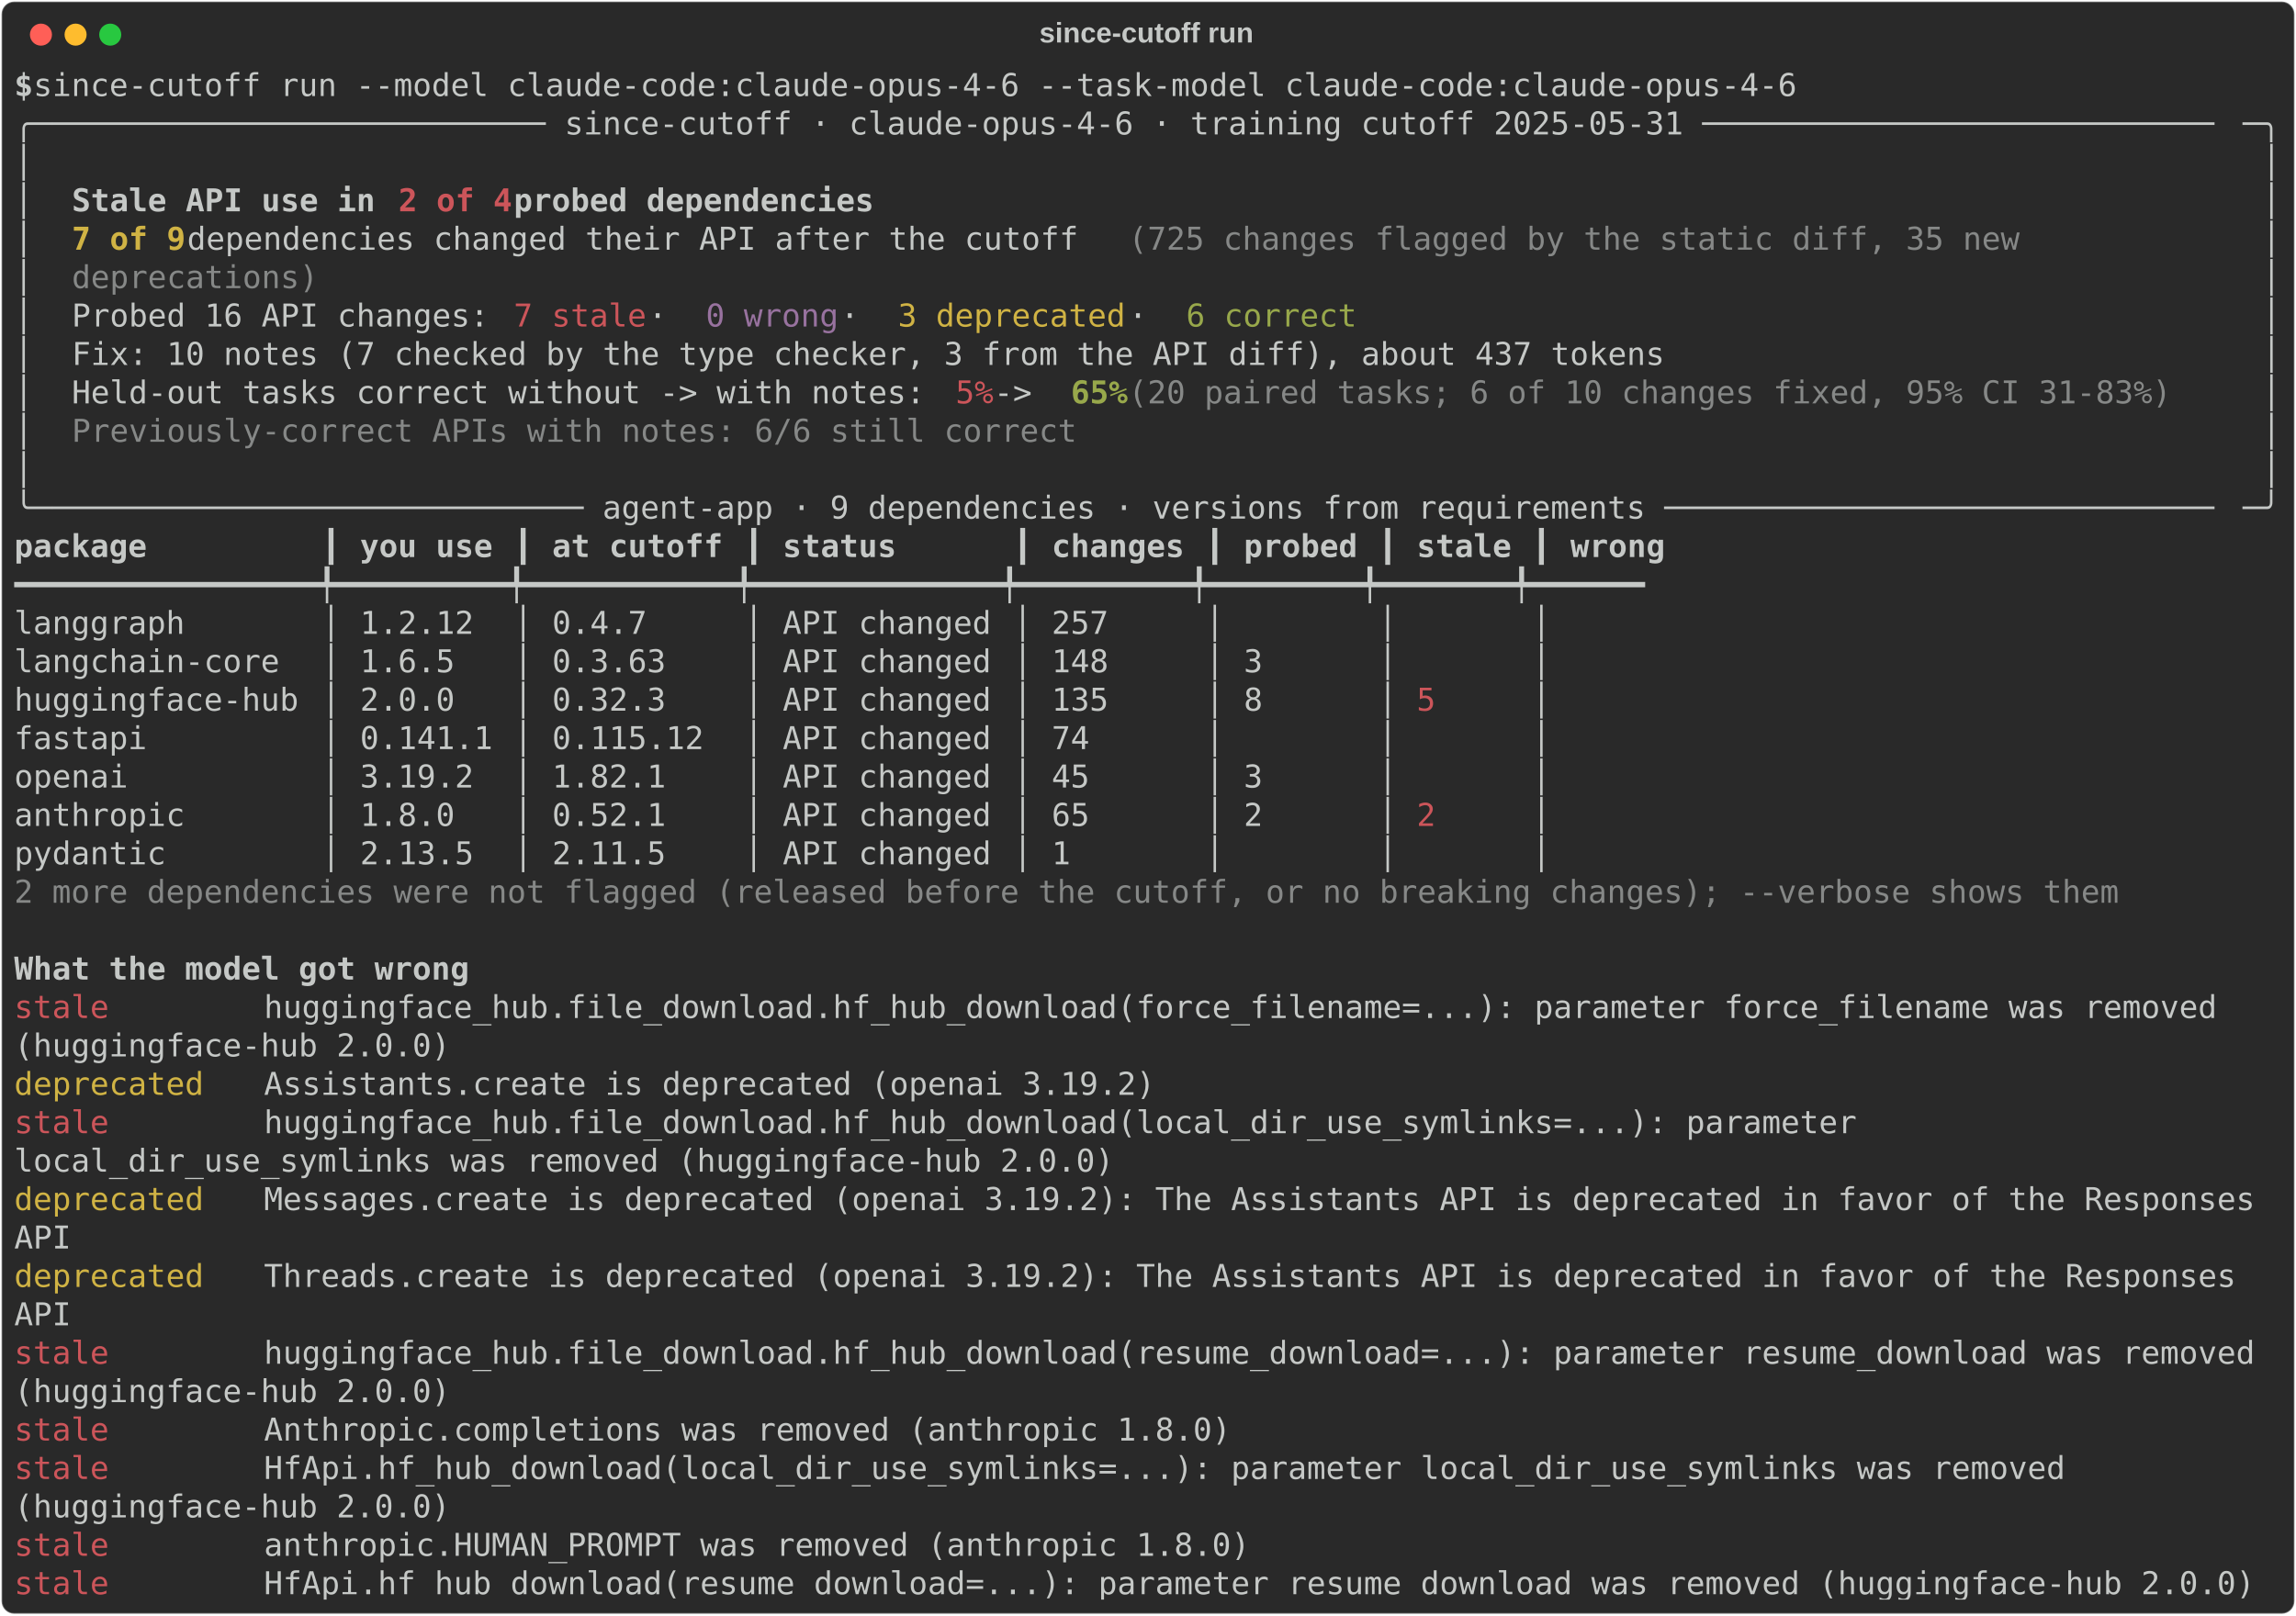
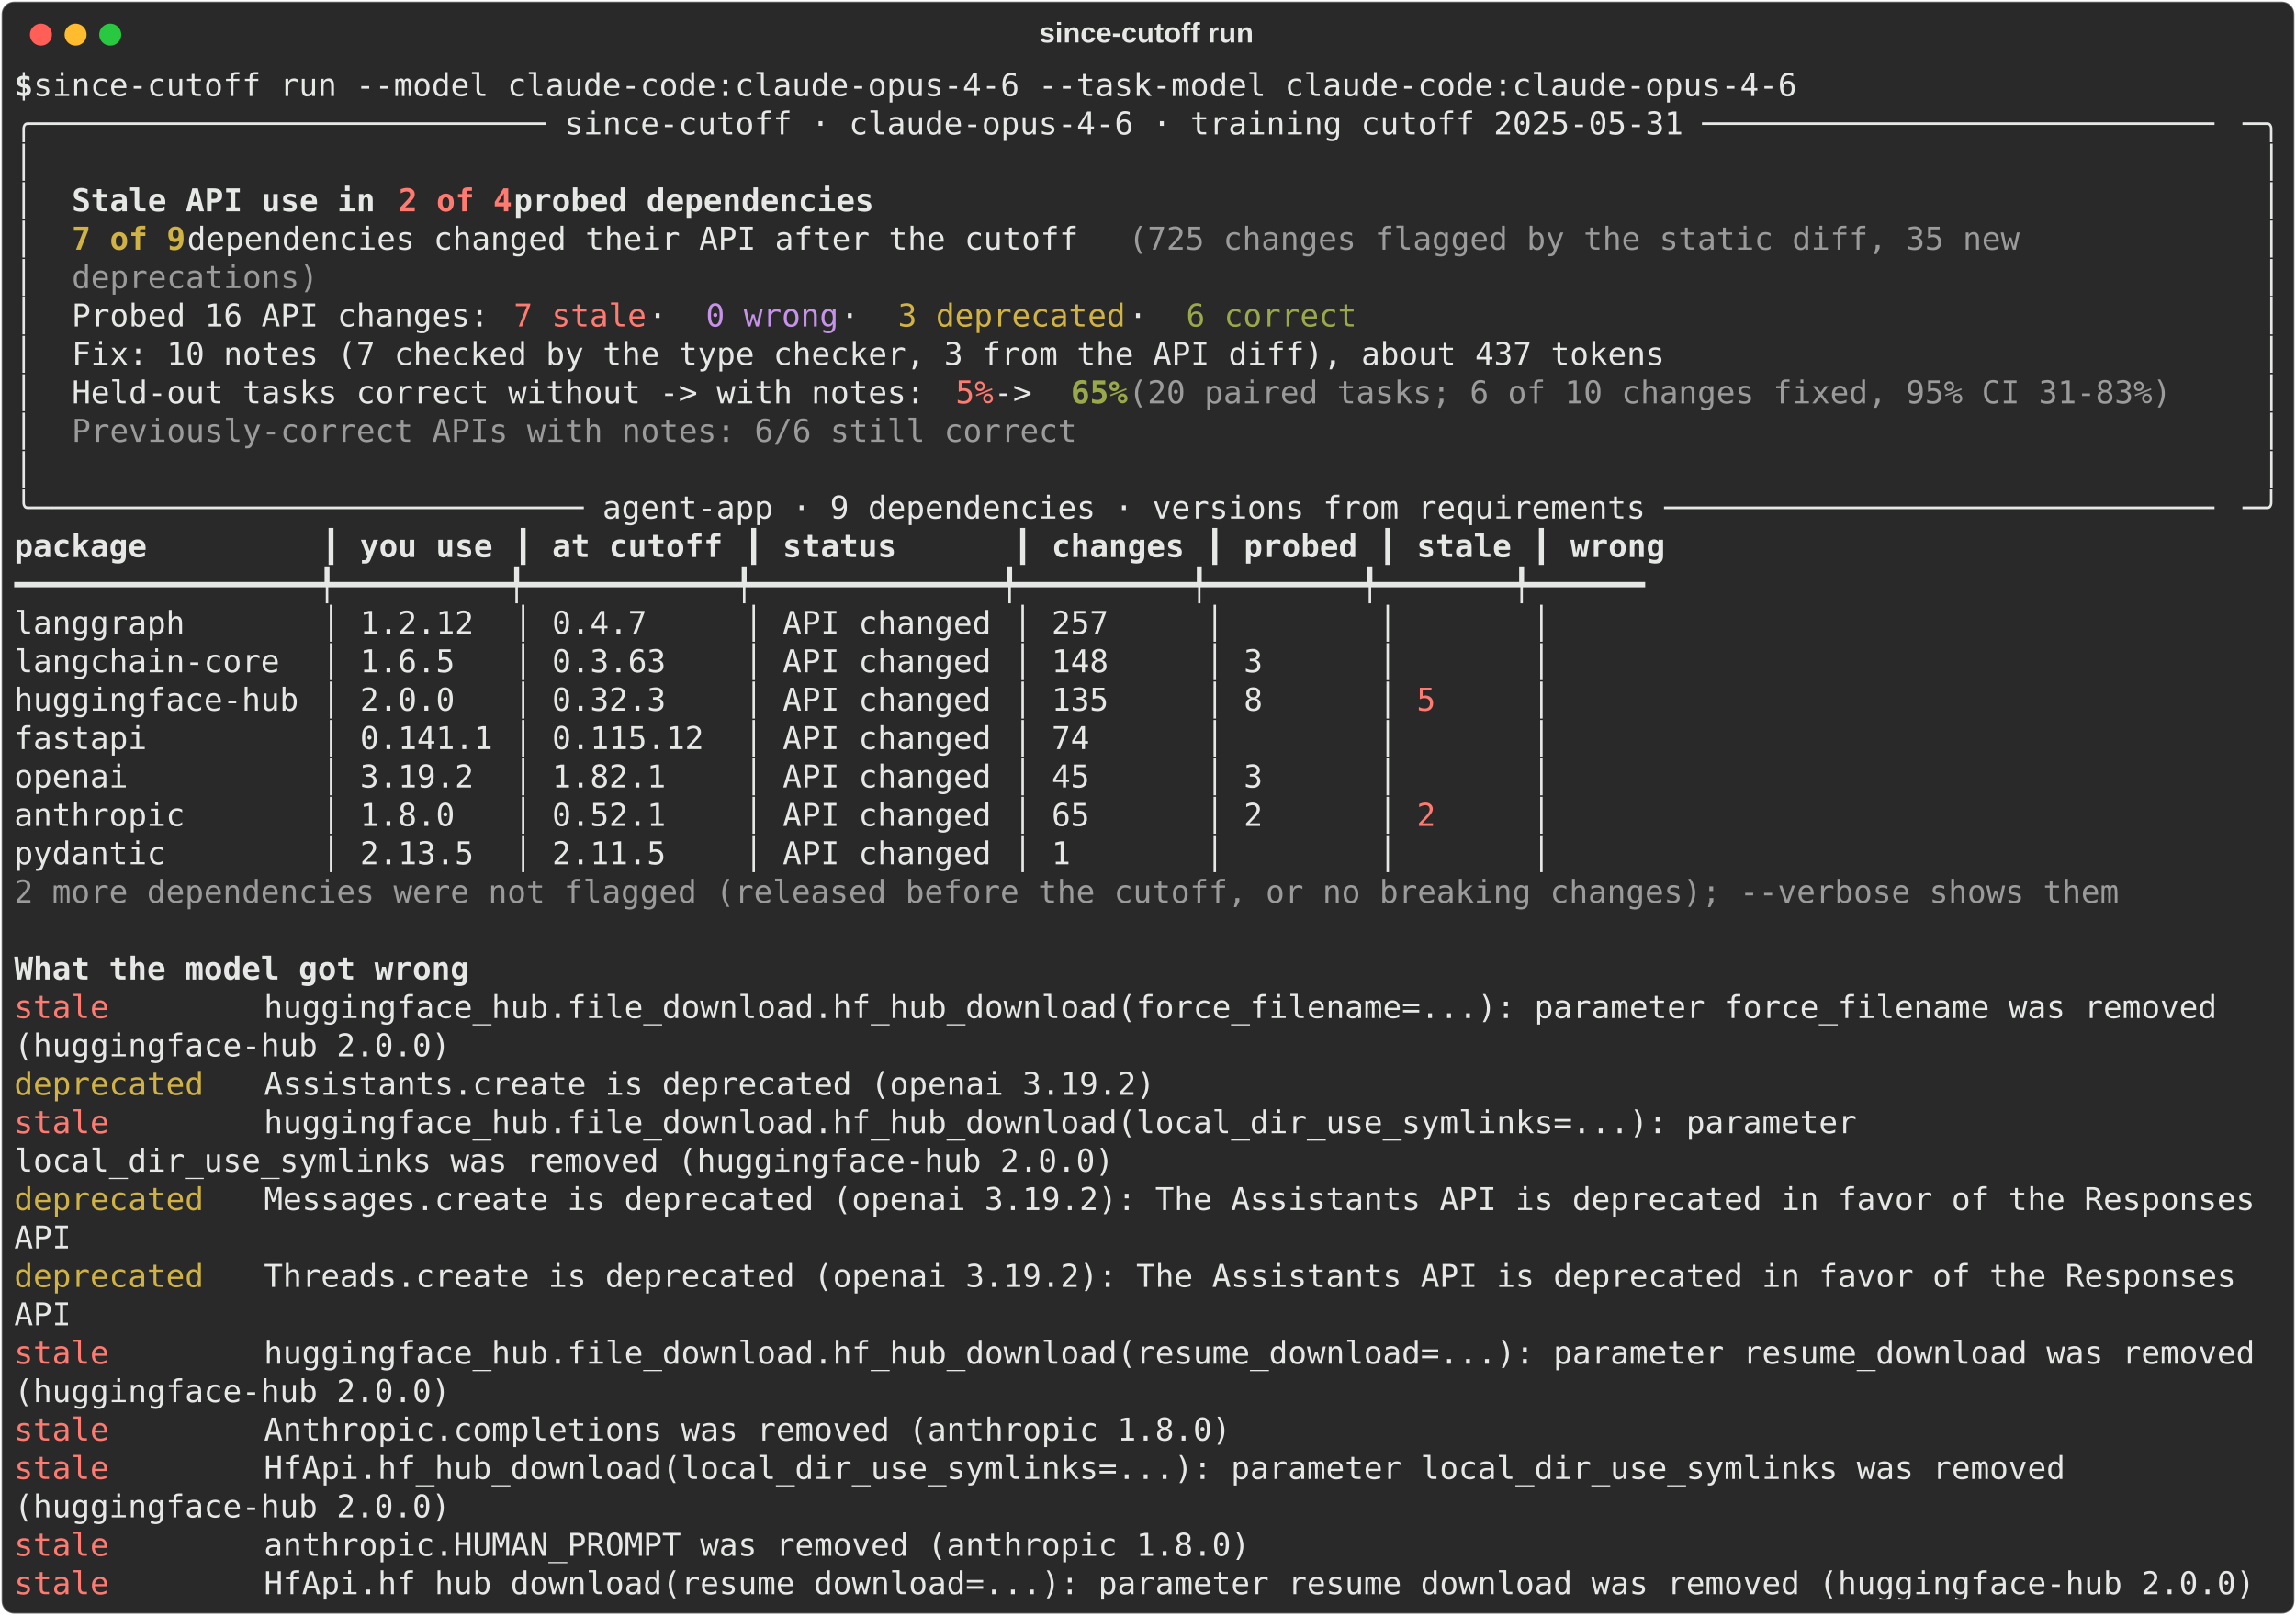
<svg xmlns="http://www.w3.org/2000/svg" class="rich-terminal" viewBox="0 0 1458 1026.0">
  <style>

    @font-face {
        font-family: "Fira Code";
        src: local("FiraCode-Regular"),
                url("https://cdnjs.cloudflare.com/ajax/libs/firacode/6.2.0/woff2/FiraCode-Regular.woff2") format("woff2"),
                url("https://cdnjs.cloudflare.com/ajax/libs/firacode/6.2.0/woff/FiraCode-Regular.woff") format("woff");
        font-style: normal;
        font-weight: 400;
    }
    @font-face {
        font-family: "Fira Code";
        src: local("FiraCode-Bold"),
                url("https://cdnjs.cloudflare.com/ajax/libs/firacode/6.2.0/woff2/FiraCode-Bold.woff2") format("woff2"),
                url("https://cdnjs.cloudflare.com/ajax/libs/firacode/6.2.0/woff/FiraCode-Bold.woff") format("woff");
        font-style: bold;
        font-weight: 700;
    }

    .terminal-2718800963-matrix {
-         font-family: Fira Code, monospace;
+         font-family: Fira Code, ui-monospace, SFMono-Regular, Menlo, Consolas, 'Cascadia Mono', 'DejaVu Sans Mono', 'Liberation Mono', monospace;
        font-size: 20px;
        line-height: 24.4px;
        font-variant-east-asian: full-width;
    }

    .terminal-2718800963-title {
        font-size: 18px;
        font-weight: bold;
        font-family: arial;
    }

-     .terminal-2718800963-r1 { fill: #c5c8c6;font-weight: bold }
- .terminal-2718800963-r2 { fill: #c5c8c6 }
- .terminal-2718800963-r3 { fill: #cc555a;font-weight: bold }
+     .terminal-2718800963-r1 { fill: #e6e8e6;font-weight: bold }
+ .terminal-2718800963-r2 { fill: #e6e8e6 }
+ .terminal-2718800963-r3 { fill: #ff7b72;font-weight: bold }
.terminal-2718800963-r4 { fill: #d0b344;font-weight: bold }
- .terminal-2718800963-r5 { fill: #868887 }
- .terminal-2718800963-r6 { fill: #cc555a }
- .terminal-2718800963-r7 { fill: #98729f }
+ .terminal-2718800963-r5 { fill: #9a9b9a }
+ .terminal-2718800963-r6 { fill: #ff7b72 }
+ .terminal-2718800963-r7 { fill: #c792ea }
.terminal-2718800963-r8 { fill: #d0b344 }
.terminal-2718800963-r9 { fill: #98a84b }
.terminal-2718800963-r10 { fill: #98a84b;font-weight: bold }
    </style>
  <defs>
    <clipPath id="terminal-2718800963-clip-terminal">
      <rect x="0" y="0" width="1438.6" height="975.0" />
    </clipPath>
    <clipPath id="terminal-2718800963-line-0">
      <rect x="0" y="1.5" width="1439.6" height="24.65" />
    </clipPath>
    <clipPath id="terminal-2718800963-line-1">
      <rect x="0" y="25.9" width="1439.6" height="24.65" />
    </clipPath>
    <clipPath id="terminal-2718800963-line-2">
      <rect x="0" y="50.3" width="1439.6" height="24.65" />
    </clipPath>
    <clipPath id="terminal-2718800963-line-3">
      <rect x="0" y="74.7" width="1439.6" height="24.65" />
    </clipPath>
    <clipPath id="terminal-2718800963-line-4">
      <rect x="0" y="99.1" width="1439.6" height="24.65" />
    </clipPath>
    <clipPath id="terminal-2718800963-line-5">
      <rect x="0" y="123.5" width="1439.6" height="24.65" />
    </clipPath>
    <clipPath id="terminal-2718800963-line-6">
      <rect x="0" y="147.9" width="1439.6" height="24.65" />
    </clipPath>
    <clipPath id="terminal-2718800963-line-7">
      <rect x="0" y="172.3" width="1439.6" height="24.65" />
    </clipPath>
    <clipPath id="terminal-2718800963-line-8">
      <rect x="0" y="196.7" width="1439.6" height="24.65" />
    </clipPath>
    <clipPath id="terminal-2718800963-line-9">
      <rect x="0" y="221.1" width="1439.6" height="24.65" />
    </clipPath>
    <clipPath id="terminal-2718800963-line-10">
      <rect x="0" y="245.5" width="1439.6" height="24.65" />
    </clipPath>
    <clipPath id="terminal-2718800963-line-11">
      <rect x="0" y="269.9" width="1439.6" height="24.65" />
    </clipPath>
    <clipPath id="terminal-2718800963-line-12">
      <rect x="0" y="294.3" width="1439.6" height="24.65" />
    </clipPath>
    <clipPath id="terminal-2718800963-line-13">
      <rect x="0" y="318.7" width="1439.6" height="24.65" />
    </clipPath>
    <clipPath id="terminal-2718800963-line-14">
      <rect x="0" y="343.1" width="1439.6" height="24.65" />
    </clipPath>
    <clipPath id="terminal-2718800963-line-15">
      <rect x="0" y="367.5" width="1439.6" height="24.65" />
    </clipPath>
    <clipPath id="terminal-2718800963-line-16">
      <rect x="0" y="391.9" width="1439.6" height="24.65" />
    </clipPath>
    <clipPath id="terminal-2718800963-line-17">
      <rect x="0" y="416.3" width="1439.6" height="24.65" />
    </clipPath>
    <clipPath id="terminal-2718800963-line-18">
      <rect x="0" y="440.7" width="1439.6" height="24.65" />
    </clipPath>
    <clipPath id="terminal-2718800963-line-19">
      <rect x="0" y="465.1" width="1439.6" height="24.65" />
    </clipPath>
    <clipPath id="terminal-2718800963-line-20">
      <rect x="0" y="489.5" width="1439.6" height="24.65" />
    </clipPath>
    <clipPath id="terminal-2718800963-line-21">
      <rect x="0" y="513.9" width="1439.6" height="24.65" />
    </clipPath>
    <clipPath id="terminal-2718800963-line-22">
      <rect x="0" y="538.3" width="1439.6" height="24.65" />
    </clipPath>
    <clipPath id="terminal-2718800963-line-23">
      <rect x="0" y="562.7" width="1439.6" height="24.65" />
    </clipPath>
    <clipPath id="terminal-2718800963-line-24">
      <rect x="0" y="587.1" width="1439.6" height="24.65" />
    </clipPath>
    <clipPath id="terminal-2718800963-line-25">
      <rect x="0" y="611.5" width="1439.6" height="24.65" />
    </clipPath>
    <clipPath id="terminal-2718800963-line-26">
      <rect x="0" y="635.9" width="1439.6" height="24.65" />
    </clipPath>
    <clipPath id="terminal-2718800963-line-27">
      <rect x="0" y="660.3" width="1439.6" height="24.65" />
    </clipPath>
    <clipPath id="terminal-2718800963-line-28">
      <rect x="0" y="684.7" width="1439.6" height="24.65" />
    </clipPath>
    <clipPath id="terminal-2718800963-line-29">
      <rect x="0" y="709.1" width="1439.6" height="24.65" />
    </clipPath>
    <clipPath id="terminal-2718800963-line-30">
      <rect x="0" y="733.5" width="1439.6" height="24.65" />
    </clipPath>
    <clipPath id="terminal-2718800963-line-31">
      <rect x="0" y="757.9" width="1439.6" height="24.65" />
    </clipPath>
    <clipPath id="terminal-2718800963-line-32">
      <rect x="0" y="782.3" width="1439.6" height="24.65" />
    </clipPath>
    <clipPath id="terminal-2718800963-line-33">
      <rect x="0" y="806.7" width="1439.6" height="24.65" />
    </clipPath>
    <clipPath id="terminal-2718800963-line-34">
      <rect x="0" y="831.1" width="1439.6" height="24.65" />
    </clipPath>
    <clipPath id="terminal-2718800963-line-35">
      <rect x="0" y="855.5" width="1439.6" height="24.65" />
    </clipPath>
    <clipPath id="terminal-2718800963-line-36">
      <rect x="0" y="879.9" width="1439.6" height="24.65" />
    </clipPath>
    <clipPath id="terminal-2718800963-line-37">
      <rect x="0" y="904.3" width="1439.6" height="24.65" />
    </clipPath>
    <clipPath id="terminal-2718800963-line-38">
      <rect x="0" y="928.7" width="1439.6" height="24.65" />
    </clipPath>
  </defs>
  <rect fill="#292929" stroke="rgba(255,255,255,0.35)" stroke-width="1" x="1" y="1" width="1456" height="1024" rx="8" />
-   <text class="terminal-2718800963-title" fill="#c5c8c6" text-anchor="middle" x="728" y="27">since-cutoff run</text>
+   <text class="terminal-2718800963-title" fill="#e6e8e6" text-anchor="middle" x="728" y="27">since-cutoff run</text>
  <g transform="translate(26,22)">
    <circle cx="0" cy="0" r="7" fill="#ff5f57" />
    <circle cx="22" cy="0" r="7" fill="#febc2e" />
    <circle cx="44" cy="0" r="7" fill="#28c840" />
  </g>
  <g transform="translate(9, 41)" clip-path="url(#terminal-2718800963-clip-terminal)">
    <g class="terminal-2718800963-matrix">
      <text class="terminal-2718800963-r1" x="0" y="20" textLength="12.2" clip-path="url(#terminal-2718800963-line-0)">$</text>
      <text class="terminal-2718800963-r2" x="12.2" y="20" textLength="1146.8" clip-path="url(#terminal-2718800963-line-0)"> since-cutoff run --model claude-code:claude-opus-4-6 --task-model claude-code:claude-opus-4-6</text>
      <text class="terminal-2718800963-r2" x="1439.6" y="20" textLength="12.2" clip-path="url(#terminal-2718800963-line-0)">
</text>
      <text class="terminal-2718800963-r2" x="0" y="44.4" textLength="24.4" clip-path="url(#terminal-2718800963-line-1)">╭─</text>
      <text class="terminal-2718800963-r2" x="24.4" y="44.4" textLength="1390.8" clip-path="url(#terminal-2718800963-line-1)">────────────────────────── since-cutoff · claude-opus-4-6 · training cutoff 2025-05-31 ───────────────────────────</text>
      <text class="terminal-2718800963-r2" x="1415.2" y="44.4" textLength="24.4" clip-path="url(#terminal-2718800963-line-1)">─╮</text>
      <text class="terminal-2718800963-r2" x="1439.6" y="44.4" textLength="12.2" clip-path="url(#terminal-2718800963-line-1)">
</text>
      <text class="terminal-2718800963-r2" x="0" y="68.8" textLength="12.2" clip-path="url(#terminal-2718800963-line-2)">│</text>
      <text class="terminal-2718800963-r2" x="1427.4" y="68.8" textLength="12.2" clip-path="url(#terminal-2718800963-line-2)">│</text>
      <text class="terminal-2718800963-r2" x="1439.6" y="68.8" textLength="12.2" clip-path="url(#terminal-2718800963-line-2)">
</text>
      <text class="terminal-2718800963-r2" x="0" y="93.2" textLength="12.2" clip-path="url(#terminal-2718800963-line-3)">│</text>
      <text class="terminal-2718800963-r1" x="36.6" y="93.2" textLength="207.4" clip-path="url(#terminal-2718800963-line-3)">Stale API use in </text>
      <text class="terminal-2718800963-r3" x="244" y="93.2" textLength="73.2" clip-path="url(#terminal-2718800963-line-3)">2 of 4</text>
      <text class="terminal-2718800963-r1" x="317.2" y="93.2" textLength="244" clip-path="url(#terminal-2718800963-line-3)"> probed dependencies</text>
      <text class="terminal-2718800963-r2" x="1427.4" y="93.2" textLength="12.2" clip-path="url(#terminal-2718800963-line-3)">│</text>
      <text class="terminal-2718800963-r2" x="1439.6" y="93.2" textLength="12.2" clip-path="url(#terminal-2718800963-line-3)">
</text>
      <text class="terminal-2718800963-r2" x="0" y="117.6" textLength="12.2" clip-path="url(#terminal-2718800963-line-4)">│</text>
      <text class="terminal-2718800963-r4" x="36.6" y="117.6" textLength="73.2" clip-path="url(#terminal-2718800963-line-4)">7 of 9</text>
      <text class="terminal-2718800963-r2" x="109.8" y="117.6" textLength="597.8" clip-path="url(#terminal-2718800963-line-4)"> dependencies changed their API after the cutoff </text>
      <text class="terminal-2718800963-r5" x="707.6" y="117.6" textLength="585.6" clip-path="url(#terminal-2718800963-line-4)">(725 changes flagged by the static diff, 35 new </text>
      <text class="terminal-2718800963-r2" x="1427.4" y="117.6" textLength="12.2" clip-path="url(#terminal-2718800963-line-4)">│</text>
      <text class="terminal-2718800963-r2" x="1439.6" y="117.6" textLength="12.2" clip-path="url(#terminal-2718800963-line-4)">
</text>
      <text class="terminal-2718800963-r2" x="0" y="142" textLength="12.2" clip-path="url(#terminal-2718800963-line-5)">│</text>
      <text class="terminal-2718800963-r5" x="36.6" y="142" textLength="158.6" clip-path="url(#terminal-2718800963-line-5)">deprecations)</text>
      <text class="terminal-2718800963-r2" x="1427.4" y="142" textLength="12.2" clip-path="url(#terminal-2718800963-line-5)">│</text>
      <text class="terminal-2718800963-r2" x="1439.6" y="142" textLength="12.2" clip-path="url(#terminal-2718800963-line-5)">
</text>
      <text class="terminal-2718800963-r2" x="0" y="166.4" textLength="12.2" clip-path="url(#terminal-2718800963-line-6)">│</text>
      <text class="terminal-2718800963-r2" x="36.6" y="166.4" textLength="280.6" clip-path="url(#terminal-2718800963-line-6)">Probed 16 API changes: </text>
      <text class="terminal-2718800963-r6" x="317.2" y="166.4" textLength="85.4" clip-path="url(#terminal-2718800963-line-6)">7 stale</text>
      <text class="terminal-2718800963-r2" x="402.6" y="166.4" textLength="36.6" clip-path="url(#terminal-2718800963-line-6)"> · </text>
      <text class="terminal-2718800963-r7" x="439.2" y="166.4" textLength="85.4" clip-path="url(#terminal-2718800963-line-6)">0 wrong</text>
      <text class="terminal-2718800963-r2" x="524.6" y="166.4" textLength="36.6" clip-path="url(#terminal-2718800963-line-6)"> · </text>
      <text class="terminal-2718800963-r8" x="561.2" y="166.4" textLength="146.4" clip-path="url(#terminal-2718800963-line-6)">3 deprecated</text>
      <text class="terminal-2718800963-r2" x="707.6" y="166.4" textLength="36.6" clip-path="url(#terminal-2718800963-line-6)"> · </text>
      <text class="terminal-2718800963-r9" x="744.2" y="166.4" textLength="109.8" clip-path="url(#terminal-2718800963-line-6)">6 correct</text>
      <text class="terminal-2718800963-r2" x="1427.4" y="166.4" textLength="12.2" clip-path="url(#terminal-2718800963-line-6)">│</text>
      <text class="terminal-2718800963-r2" x="1439.6" y="166.4" textLength="12.2" clip-path="url(#terminal-2718800963-line-6)">
</text>
      <text class="terminal-2718800963-r2" x="0" y="190.8" textLength="12.2" clip-path="url(#terminal-2718800963-line-7)">│</text>
      <text class="terminal-2718800963-r2" x="36.6" y="190.8" textLength="1024.8" clip-path="url(#terminal-2718800963-line-7)">Fix: 10 notes (7 checked by the type checker, 3 from the API diff), about 437 tokens</text>
      <text class="terminal-2718800963-r2" x="1427.4" y="190.8" textLength="12.2" clip-path="url(#terminal-2718800963-line-7)">│</text>
      <text class="terminal-2718800963-r2" x="1439.6" y="190.8" textLength="12.2" clip-path="url(#terminal-2718800963-line-7)">
</text>
      <text class="terminal-2718800963-r2" x="0" y="215.2" textLength="12.2" clip-path="url(#terminal-2718800963-line-8)">│</text>
      <text class="terminal-2718800963-r2" x="36.6" y="215.2" textLength="561.2" clip-path="url(#terminal-2718800963-line-8)">Held-out tasks correct without -&gt; with notes: </text>
      <text class="terminal-2718800963-r6" x="597.8" y="215.2" textLength="24.4" clip-path="url(#terminal-2718800963-line-8)">5%</text>
      <text class="terminal-2718800963-r2" x="622.2" y="215.2" textLength="48.8" clip-path="url(#terminal-2718800963-line-8)"> -&gt; </text>
      <text class="terminal-2718800963-r10" x="671" y="215.2" textLength="36.6" clip-path="url(#terminal-2718800963-line-8)">65%</text>
      <text class="terminal-2718800963-r5" x="707.6" y="215.2" textLength="695.4" clip-path="url(#terminal-2718800963-line-8)">  (20 paired tasks; 6 of 10 changes fixed, 95% CI 31-83%)</text>
      <text class="terminal-2718800963-r2" x="1427.4" y="215.2" textLength="12.2" clip-path="url(#terminal-2718800963-line-8)">│</text>
      <text class="terminal-2718800963-r2" x="1439.6" y="215.2" textLength="12.2" clip-path="url(#terminal-2718800963-line-8)">
</text>
      <text class="terminal-2718800963-r2" x="0" y="239.6" textLength="12.2" clip-path="url(#terminal-2718800963-line-9)">│</text>
      <text class="terminal-2718800963-r5" x="36.6" y="239.6" textLength="646.6" clip-path="url(#terminal-2718800963-line-9)">Previously-correct APIs with notes: 6/6 still correct</text>
      <text class="terminal-2718800963-r2" x="1427.4" y="239.6" textLength="12.2" clip-path="url(#terminal-2718800963-line-9)">│</text>
      <text class="terminal-2718800963-r2" x="1439.6" y="239.6" textLength="12.2" clip-path="url(#terminal-2718800963-line-9)">
</text>
      <text class="terminal-2718800963-r2" x="0" y="264" textLength="12.2" clip-path="url(#terminal-2718800963-line-10)">│</text>
      <text class="terminal-2718800963-r2" x="1427.4" y="264" textLength="12.2" clip-path="url(#terminal-2718800963-line-10)">│</text>
      <text class="terminal-2718800963-r2" x="1439.6" y="264" textLength="12.2" clip-path="url(#terminal-2718800963-line-10)">
</text>
      <text class="terminal-2718800963-r2" x="0" y="288.4" textLength="24.4" clip-path="url(#terminal-2718800963-line-11)">╰─</text>
      <text class="terminal-2718800963-r2" x="24.4" y="288.4" textLength="1390.8" clip-path="url(#terminal-2718800963-line-11)">──────────────────────────── agent-app · 9 dependencies · versions from requirements ─────────────────────────────</text>
      <text class="terminal-2718800963-r2" x="1415.2" y="288.4" textLength="24.4" clip-path="url(#terminal-2718800963-line-11)">─╯</text>
      <text class="terminal-2718800963-r2" x="1439.6" y="288.4" textLength="12.2" clip-path="url(#terminal-2718800963-line-11)">
</text>
      <text class="terminal-2718800963-r1" x="0" y="312.8" textLength="183" clip-path="url(#terminal-2718800963-line-12)">package        </text>
      <text class="terminal-2718800963-r2" x="195.2" y="312.8" textLength="12.2" clip-path="url(#terminal-2718800963-line-12)">┃</text>
      <text class="terminal-2718800963-r1" x="219.6" y="312.8" textLength="85.4" clip-path="url(#terminal-2718800963-line-12)">you use</text>
      <text class="terminal-2718800963-r2" x="317.2" y="312.8" textLength="12.2" clip-path="url(#terminal-2718800963-line-12)">┃</text>
      <text class="terminal-2718800963-r1" x="341.6" y="312.8" textLength="109.8" clip-path="url(#terminal-2718800963-line-12)">at cutoff</text>
      <text class="terminal-2718800963-r2" x="463.6" y="312.8" textLength="12.2" clip-path="url(#terminal-2718800963-line-12)">┃</text>
      <text class="terminal-2718800963-r1" x="488" y="312.8" textLength="134.2" clip-path="url(#terminal-2718800963-line-12)">status     </text>
      <text class="terminal-2718800963-r2" x="634.4" y="312.8" textLength="12.2" clip-path="url(#terminal-2718800963-line-12)">┃</text>
      <text class="terminal-2718800963-r1" x="658.8" y="312.8" textLength="85.4" clip-path="url(#terminal-2718800963-line-12)">changes</text>
      <text class="terminal-2718800963-r2" x="756.4" y="312.8" textLength="12.2" clip-path="url(#terminal-2718800963-line-12)">┃</text>
      <text class="terminal-2718800963-r1" x="780.8" y="312.8" textLength="73.2" clip-path="url(#terminal-2718800963-line-12)">probed</text>
      <text class="terminal-2718800963-r2" x="866.2" y="312.8" textLength="12.2" clip-path="url(#terminal-2718800963-line-12)">┃</text>
      <text class="terminal-2718800963-r1" x="890.6" y="312.8" textLength="61" clip-path="url(#terminal-2718800963-line-12)">stale</text>
      <text class="terminal-2718800963-r2" x="963.8" y="312.8" textLength="12.2" clip-path="url(#terminal-2718800963-line-12)">┃</text>
      <text class="terminal-2718800963-r1" x="988.2" y="312.8" textLength="61" clip-path="url(#terminal-2718800963-line-12)">wrong</text>
      <text class="terminal-2718800963-r2" x="1439.6" y="312.8" textLength="12.2" clip-path="url(#terminal-2718800963-line-12)">
</text>
      <text class="terminal-2718800963-r2" x="0" y="337.2" textLength="1049.2" clip-path="url(#terminal-2718800963-line-13)">━━━━━━━━━━━━━━━━╇━━━━━━━━━╇━━━━━━━━━━━╇━━━━━━━━━━━━━╇━━━━━━━━━╇━━━━━━━━╇━━━━━━━╇━━━━━━</text>
      <text class="terminal-2718800963-r2" x="1439.6" y="337.2" textLength="12.2" clip-path="url(#terminal-2718800963-line-13)">
</text>
      <text class="terminal-2718800963-r2" x="0" y="361.6" textLength="183" clip-path="url(#terminal-2718800963-line-14)">langgraph      </text>
      <text class="terminal-2718800963-r2" x="195.2" y="361.6" textLength="12.2" clip-path="url(#terminal-2718800963-line-14)">│</text>
      <text class="terminal-2718800963-r2" x="219.6" y="361.6" textLength="85.4" clip-path="url(#terminal-2718800963-line-14)"> 1.2.12</text>
      <text class="terminal-2718800963-r2" x="317.2" y="361.6" textLength="12.2" clip-path="url(#terminal-2718800963-line-14)">│</text>
      <text class="terminal-2718800963-r2" x="341.6" y="361.6" textLength="109.8" clip-path="url(#terminal-2718800963-line-14)">    0.4.7</text>
      <text class="terminal-2718800963-r2" x="463.6" y="361.6" textLength="12.2" clip-path="url(#terminal-2718800963-line-14)">│</text>
      <text class="terminal-2718800963-r2" x="488" y="361.6" textLength="134.2" clip-path="url(#terminal-2718800963-line-14)">API changed</text>
      <text class="terminal-2718800963-r2" x="634.4" y="361.6" textLength="12.2" clip-path="url(#terminal-2718800963-line-14)">│</text>
      <text class="terminal-2718800963-r2" x="658.8" y="361.6" textLength="85.4" clip-path="url(#terminal-2718800963-line-14)">    257</text>
      <text class="terminal-2718800963-r2" x="756.4" y="361.6" textLength="12.2" clip-path="url(#terminal-2718800963-line-14)">│</text>
      <text class="terminal-2718800963-r2" x="866.2" y="361.6" textLength="12.2" clip-path="url(#terminal-2718800963-line-14)">│</text>
      <text class="terminal-2718800963-r2" x="963.8" y="361.6" textLength="12.2" clip-path="url(#terminal-2718800963-line-14)">│</text>
      <text class="terminal-2718800963-r2" x="1439.6" y="361.6" textLength="12.2" clip-path="url(#terminal-2718800963-line-14)">
</text>
      <text class="terminal-2718800963-r2" x="0" y="386" textLength="183" clip-path="url(#terminal-2718800963-line-15)">langchain-core </text>
      <text class="terminal-2718800963-r2" x="195.2" y="386" textLength="12.2" clip-path="url(#terminal-2718800963-line-15)">│</text>
      <text class="terminal-2718800963-r2" x="219.6" y="386" textLength="85.4" clip-path="url(#terminal-2718800963-line-15)">  1.6.5</text>
      <text class="terminal-2718800963-r2" x="317.2" y="386" textLength="12.2" clip-path="url(#terminal-2718800963-line-15)">│</text>
      <text class="terminal-2718800963-r2" x="341.6" y="386" textLength="109.8" clip-path="url(#terminal-2718800963-line-15)">   0.3.63</text>
      <text class="terminal-2718800963-r2" x="463.6" y="386" textLength="12.2" clip-path="url(#terminal-2718800963-line-15)">│</text>
      <text class="terminal-2718800963-r2" x="488" y="386" textLength="134.2" clip-path="url(#terminal-2718800963-line-15)">API changed</text>
      <text class="terminal-2718800963-r2" x="634.4" y="386" textLength="12.2" clip-path="url(#terminal-2718800963-line-15)">│</text>
      <text class="terminal-2718800963-r2" x="658.8" y="386" textLength="85.4" clip-path="url(#terminal-2718800963-line-15)">    148</text>
      <text class="terminal-2718800963-r2" x="756.4" y="386" textLength="12.2" clip-path="url(#terminal-2718800963-line-15)">│</text>
      <text class="terminal-2718800963-r2" x="780.8" y="386" textLength="73.2" clip-path="url(#terminal-2718800963-line-15)">     3</text>
      <text class="terminal-2718800963-r2" x="866.2" y="386" textLength="12.2" clip-path="url(#terminal-2718800963-line-15)">│</text>
      <text class="terminal-2718800963-r2" x="963.8" y="386" textLength="12.2" clip-path="url(#terminal-2718800963-line-15)">│</text>
      <text class="terminal-2718800963-r2" x="1439.6" y="386" textLength="12.2" clip-path="url(#terminal-2718800963-line-15)">
</text>
      <text class="terminal-2718800963-r2" x="0" y="410.4" textLength="183" clip-path="url(#terminal-2718800963-line-16)">huggingface-hub</text>
      <text class="terminal-2718800963-r2" x="195.2" y="410.4" textLength="12.2" clip-path="url(#terminal-2718800963-line-16)">│</text>
      <text class="terminal-2718800963-r2" x="219.6" y="410.4" textLength="85.4" clip-path="url(#terminal-2718800963-line-16)">  2.0.0</text>
      <text class="terminal-2718800963-r2" x="317.2" y="410.4" textLength="12.2" clip-path="url(#terminal-2718800963-line-16)">│</text>
      <text class="terminal-2718800963-r2" x="341.6" y="410.4" textLength="109.8" clip-path="url(#terminal-2718800963-line-16)">   0.32.3</text>
      <text class="terminal-2718800963-r2" x="463.6" y="410.4" textLength="12.2" clip-path="url(#terminal-2718800963-line-16)">│</text>
      <text class="terminal-2718800963-r2" x="488" y="410.4" textLength="134.2" clip-path="url(#terminal-2718800963-line-16)">API changed</text>
      <text class="terminal-2718800963-r2" x="634.4" y="410.4" textLength="12.2" clip-path="url(#terminal-2718800963-line-16)">│</text>
      <text class="terminal-2718800963-r2" x="658.8" y="410.4" textLength="85.4" clip-path="url(#terminal-2718800963-line-16)">    135</text>
      <text class="terminal-2718800963-r2" x="756.4" y="410.4" textLength="12.2" clip-path="url(#terminal-2718800963-line-16)">│</text>
      <text class="terminal-2718800963-r2" x="780.8" y="410.4" textLength="73.2" clip-path="url(#terminal-2718800963-line-16)">     8</text>
      <text class="terminal-2718800963-r2" x="866.2" y="410.4" textLength="12.2" clip-path="url(#terminal-2718800963-line-16)">│</text>
      <text class="terminal-2718800963-r6" x="890.6" y="410.4" textLength="61" clip-path="url(#terminal-2718800963-line-16)">    5</text>
      <text class="terminal-2718800963-r2" x="963.8" y="410.4" textLength="12.2" clip-path="url(#terminal-2718800963-line-16)">│</text>
      <text class="terminal-2718800963-r2" x="1439.6" y="410.4" textLength="12.2" clip-path="url(#terminal-2718800963-line-16)">
</text>
      <text class="terminal-2718800963-r2" x="0" y="434.8" textLength="183" clip-path="url(#terminal-2718800963-line-17)">fastapi        </text>
      <text class="terminal-2718800963-r2" x="195.2" y="434.8" textLength="12.2" clip-path="url(#terminal-2718800963-line-17)">│</text>
      <text class="terminal-2718800963-r2" x="219.6" y="434.8" textLength="85.4" clip-path="url(#terminal-2718800963-line-17)">0.141.1</text>
      <text class="terminal-2718800963-r2" x="317.2" y="434.8" textLength="12.2" clip-path="url(#terminal-2718800963-line-17)">│</text>
      <text class="terminal-2718800963-r2" x="341.6" y="434.8" textLength="109.8" clip-path="url(#terminal-2718800963-line-17)"> 0.115.12</text>
      <text class="terminal-2718800963-r2" x="463.6" y="434.8" textLength="12.2" clip-path="url(#terminal-2718800963-line-17)">│</text>
      <text class="terminal-2718800963-r2" x="488" y="434.8" textLength="134.2" clip-path="url(#terminal-2718800963-line-17)">API changed</text>
      <text class="terminal-2718800963-r2" x="634.4" y="434.8" textLength="12.2" clip-path="url(#terminal-2718800963-line-17)">│</text>
      <text class="terminal-2718800963-r2" x="658.8" y="434.8" textLength="85.4" clip-path="url(#terminal-2718800963-line-17)">     74</text>
      <text class="terminal-2718800963-r2" x="756.4" y="434.8" textLength="12.2" clip-path="url(#terminal-2718800963-line-17)">│</text>
      <text class="terminal-2718800963-r2" x="866.2" y="434.8" textLength="12.2" clip-path="url(#terminal-2718800963-line-17)">│</text>
      <text class="terminal-2718800963-r2" x="963.8" y="434.8" textLength="12.2" clip-path="url(#terminal-2718800963-line-17)">│</text>
      <text class="terminal-2718800963-r2" x="1439.6" y="434.8" textLength="12.2" clip-path="url(#terminal-2718800963-line-17)">
</text>
      <text class="terminal-2718800963-r2" x="0" y="459.2" textLength="183" clip-path="url(#terminal-2718800963-line-18)">openai         </text>
      <text class="terminal-2718800963-r2" x="195.2" y="459.2" textLength="12.2" clip-path="url(#terminal-2718800963-line-18)">│</text>
      <text class="terminal-2718800963-r2" x="219.6" y="459.2" textLength="85.4" clip-path="url(#terminal-2718800963-line-18)"> 3.19.2</text>
      <text class="terminal-2718800963-r2" x="317.2" y="459.2" textLength="12.2" clip-path="url(#terminal-2718800963-line-18)">│</text>
      <text class="terminal-2718800963-r2" x="341.6" y="459.2" textLength="109.8" clip-path="url(#terminal-2718800963-line-18)">   1.82.1</text>
      <text class="terminal-2718800963-r2" x="463.6" y="459.2" textLength="12.2" clip-path="url(#terminal-2718800963-line-18)">│</text>
      <text class="terminal-2718800963-r2" x="488" y="459.2" textLength="134.2" clip-path="url(#terminal-2718800963-line-18)">API changed</text>
      <text class="terminal-2718800963-r2" x="634.4" y="459.2" textLength="12.2" clip-path="url(#terminal-2718800963-line-18)">│</text>
      <text class="terminal-2718800963-r2" x="658.8" y="459.2" textLength="85.4" clip-path="url(#terminal-2718800963-line-18)">     45</text>
      <text class="terminal-2718800963-r2" x="756.4" y="459.2" textLength="12.2" clip-path="url(#terminal-2718800963-line-18)">│</text>
      <text class="terminal-2718800963-r2" x="780.8" y="459.2" textLength="73.2" clip-path="url(#terminal-2718800963-line-18)">     3</text>
      <text class="terminal-2718800963-r2" x="866.2" y="459.2" textLength="12.2" clip-path="url(#terminal-2718800963-line-18)">│</text>
      <text class="terminal-2718800963-r2" x="963.8" y="459.2" textLength="12.2" clip-path="url(#terminal-2718800963-line-18)">│</text>
      <text class="terminal-2718800963-r2" x="1439.6" y="459.2" textLength="12.2" clip-path="url(#terminal-2718800963-line-18)">
</text>
      <text class="terminal-2718800963-r2" x="0" y="483.6" textLength="183" clip-path="url(#terminal-2718800963-line-19)">anthropic      </text>
      <text class="terminal-2718800963-r2" x="195.2" y="483.6" textLength="12.2" clip-path="url(#terminal-2718800963-line-19)">│</text>
      <text class="terminal-2718800963-r2" x="219.6" y="483.6" textLength="85.4" clip-path="url(#terminal-2718800963-line-19)">  1.8.0</text>
      <text class="terminal-2718800963-r2" x="317.2" y="483.6" textLength="12.2" clip-path="url(#terminal-2718800963-line-19)">│</text>
      <text class="terminal-2718800963-r2" x="341.6" y="483.6" textLength="109.8" clip-path="url(#terminal-2718800963-line-19)">   0.52.1</text>
      <text class="terminal-2718800963-r2" x="463.6" y="483.6" textLength="12.2" clip-path="url(#terminal-2718800963-line-19)">│</text>
      <text class="terminal-2718800963-r2" x="488" y="483.6" textLength="134.2" clip-path="url(#terminal-2718800963-line-19)">API changed</text>
      <text class="terminal-2718800963-r2" x="634.4" y="483.6" textLength="12.2" clip-path="url(#terminal-2718800963-line-19)">│</text>
      <text class="terminal-2718800963-r2" x="658.8" y="483.6" textLength="85.4" clip-path="url(#terminal-2718800963-line-19)">     65</text>
      <text class="terminal-2718800963-r2" x="756.4" y="483.6" textLength="12.2" clip-path="url(#terminal-2718800963-line-19)">│</text>
      <text class="terminal-2718800963-r2" x="780.8" y="483.6" textLength="73.2" clip-path="url(#terminal-2718800963-line-19)">     2</text>
      <text class="terminal-2718800963-r2" x="866.2" y="483.6" textLength="12.2" clip-path="url(#terminal-2718800963-line-19)">│</text>
      <text class="terminal-2718800963-r6" x="890.6" y="483.6" textLength="61" clip-path="url(#terminal-2718800963-line-19)">    2</text>
      <text class="terminal-2718800963-r2" x="963.8" y="483.6" textLength="12.2" clip-path="url(#terminal-2718800963-line-19)">│</text>
      <text class="terminal-2718800963-r2" x="1439.6" y="483.6" textLength="12.2" clip-path="url(#terminal-2718800963-line-19)">
</text>
      <text class="terminal-2718800963-r2" x="0" y="508" textLength="183" clip-path="url(#terminal-2718800963-line-20)">pydantic       </text>
      <text class="terminal-2718800963-r2" x="195.2" y="508" textLength="12.2" clip-path="url(#terminal-2718800963-line-20)">│</text>
      <text class="terminal-2718800963-r2" x="219.6" y="508" textLength="85.4" clip-path="url(#terminal-2718800963-line-20)"> 2.13.5</text>
      <text class="terminal-2718800963-r2" x="317.2" y="508" textLength="12.2" clip-path="url(#terminal-2718800963-line-20)">│</text>
      <text class="terminal-2718800963-r2" x="341.6" y="508" textLength="109.8" clip-path="url(#terminal-2718800963-line-20)">   2.11.5</text>
      <text class="terminal-2718800963-r2" x="463.6" y="508" textLength="12.2" clip-path="url(#terminal-2718800963-line-20)">│</text>
      <text class="terminal-2718800963-r2" x="488" y="508" textLength="134.2" clip-path="url(#terminal-2718800963-line-20)">API changed</text>
      <text class="terminal-2718800963-r2" x="634.4" y="508" textLength="12.2" clip-path="url(#terminal-2718800963-line-20)">│</text>
      <text class="terminal-2718800963-r2" x="658.8" y="508" textLength="85.4" clip-path="url(#terminal-2718800963-line-20)">      1</text>
      <text class="terminal-2718800963-r2" x="756.4" y="508" textLength="12.2" clip-path="url(#terminal-2718800963-line-20)">│</text>
      <text class="terminal-2718800963-r2" x="866.2" y="508" textLength="12.2" clip-path="url(#terminal-2718800963-line-20)">│</text>
      <text class="terminal-2718800963-r2" x="963.8" y="508" textLength="12.2" clip-path="url(#terminal-2718800963-line-20)">│</text>
      <text class="terminal-2718800963-r2" x="1439.6" y="508" textLength="12.2" clip-path="url(#terminal-2718800963-line-20)">
</text>
      <text class="terminal-2718800963-r5" x="0" y="532.4" textLength="1354.2" clip-path="url(#terminal-2718800963-line-21)">2 more dependencies were not flagged (released before the cutoff, or no breaking changes); --verbose shows them</text>
      <text class="terminal-2718800963-r2" x="1439.6" y="532.4" textLength="12.2" clip-path="url(#terminal-2718800963-line-21)">
</text>
      <text class="terminal-2718800963-r2" x="1439.6" y="556.8" textLength="12.2" clip-path="url(#terminal-2718800963-line-22)">
</text>
      <text class="terminal-2718800963-r1" x="0" y="581.2" textLength="292.8" clip-path="url(#terminal-2718800963-line-23)">What the model got wrong</text>
      <text class="terminal-2718800963-r2" x="1439.6" y="581.2" textLength="12.2" clip-path="url(#terminal-2718800963-line-23)">
</text>
      <text class="terminal-2718800963-r6" x="0" y="605.6" textLength="158.6" clip-path="url(#terminal-2718800963-line-24)">  stale      </text>
      <text class="terminal-2718800963-r2" x="158.6" y="605.6" textLength="1268.8" clip-path="url(#terminal-2718800963-line-24)">huggingface_hub.file_download.hf_hub_download(force_filename=...): parameter force_filename was removed </text>
      <text class="terminal-2718800963-r2" x="1439.6" y="605.6" textLength="12.2" clip-path="url(#terminal-2718800963-line-24)">
</text>
      <text class="terminal-2718800963-r2" x="0" y="630" textLength="280.6" clip-path="url(#terminal-2718800963-line-25)">(huggingface-hub 2.0.0)</text>
      <text class="terminal-2718800963-r2" x="1439.6" y="630" textLength="12.2" clip-path="url(#terminal-2718800963-line-25)">
</text>
      <text class="terminal-2718800963-r8" x="0" y="654.4" textLength="158.6" clip-path="url(#terminal-2718800963-line-26)">  deprecated </text>
      <text class="terminal-2718800963-r2" x="158.6" y="654.4" textLength="573.4" clip-path="url(#terminal-2718800963-line-26)">Assistants.create is deprecated (openai 3.19.2)</text>
      <text class="terminal-2718800963-r2" x="1439.6" y="654.4" textLength="12.2" clip-path="url(#terminal-2718800963-line-26)">
</text>
      <text class="terminal-2718800963-r6" x="0" y="678.8" textLength="158.6" clip-path="url(#terminal-2718800963-line-27)">  stale      </text>
      <text class="terminal-2718800963-r2" x="158.6" y="678.8" textLength="1037" clip-path="url(#terminal-2718800963-line-27)">huggingface_hub.file_download.hf_hub_download(local_dir_use_symlinks=...): parameter </text>
      <text class="terminal-2718800963-r2" x="1439.6" y="678.8" textLength="12.2" clip-path="url(#terminal-2718800963-line-27)">
</text>
      <text class="terminal-2718800963-r2" x="0" y="703.2" textLength="707.6" clip-path="url(#terminal-2718800963-line-28)">local_dir_use_symlinks was removed (huggingface-hub 2.0.0)</text>
      <text class="terminal-2718800963-r2" x="1439.6" y="703.2" textLength="12.2" clip-path="url(#terminal-2718800963-line-28)">
</text>
      <text class="terminal-2718800963-r8" x="0" y="727.6" textLength="158.6" clip-path="url(#terminal-2718800963-line-29)">  deprecated </text>
      <text class="terminal-2718800963-r2" x="158.6" y="727.6" textLength="1281" clip-path="url(#terminal-2718800963-line-29)">Messages.create is deprecated (openai 3.19.2): The Assistants API is deprecated in favor of the Responses</text>
      <text class="terminal-2718800963-r2" x="1439.6" y="727.6" textLength="12.2" clip-path="url(#terminal-2718800963-line-29)">
</text>
      <text class="terminal-2718800963-r2" x="0" y="752" textLength="36.6" clip-path="url(#terminal-2718800963-line-30)">API</text>
      <text class="terminal-2718800963-r2" x="1439.6" y="752" textLength="12.2" clip-path="url(#terminal-2718800963-line-30)">
</text>
      <text class="terminal-2718800963-r8" x="0" y="776.4" textLength="158.6" clip-path="url(#terminal-2718800963-line-31)">  deprecated </text>
      <text class="terminal-2718800963-r2" x="158.6" y="776.4" textLength="1281" clip-path="url(#terminal-2718800963-line-31)">Threads.create is deprecated (openai 3.19.2): The Assistants API is deprecated in favor of the Responses </text>
      <text class="terminal-2718800963-r2" x="1439.6" y="776.4" textLength="12.2" clip-path="url(#terminal-2718800963-line-31)">
</text>
      <text class="terminal-2718800963-r2" x="0" y="800.8" textLength="36.6" clip-path="url(#terminal-2718800963-line-32)">API</text>
      <text class="terminal-2718800963-r2" x="1439.6" y="800.8" textLength="12.2" clip-path="url(#terminal-2718800963-line-32)">
</text>
      <text class="terminal-2718800963-r6" x="0" y="825.2" textLength="158.6" clip-path="url(#terminal-2718800963-line-33)">  stale      </text>
      <text class="terminal-2718800963-r2" x="158.6" y="825.2" textLength="1281" clip-path="url(#terminal-2718800963-line-33)">huggingface_hub.file_download.hf_hub_download(resume_download=...): parameter resume_download was removed</text>
      <text class="terminal-2718800963-r2" x="1439.6" y="825.2" textLength="12.2" clip-path="url(#terminal-2718800963-line-33)">
</text>
      <text class="terminal-2718800963-r2" x="0" y="849.6" textLength="280.6" clip-path="url(#terminal-2718800963-line-34)">(huggingface-hub 2.0.0)</text>
      <text class="terminal-2718800963-r2" x="1439.6" y="849.6" textLength="12.2" clip-path="url(#terminal-2718800963-line-34)">
</text>
      <text class="terminal-2718800963-r6" x="0" y="874" textLength="158.6" clip-path="url(#terminal-2718800963-line-35)">  stale      </text>
      <text class="terminal-2718800963-r2" x="158.6" y="874" textLength="622.2" clip-path="url(#terminal-2718800963-line-35)">Anthropic.completions was removed (anthropic 1.8.0)</text>
      <text class="terminal-2718800963-r2" x="1439.6" y="874" textLength="12.2" clip-path="url(#terminal-2718800963-line-35)">
</text>
      <text class="terminal-2718800963-r6" x="0" y="898.4" textLength="158.6" clip-path="url(#terminal-2718800963-line-36)">  stale      </text>
      <text class="terminal-2718800963-r2" x="158.6" y="898.4" textLength="1171.2" clip-path="url(#terminal-2718800963-line-36)">HfApi.hf_hub_download(local_dir_use_symlinks=...): parameter local_dir_use_symlinks was removed </text>
      <text class="terminal-2718800963-r2" x="1439.6" y="898.4" textLength="12.2" clip-path="url(#terminal-2718800963-line-36)">
</text>
      <text class="terminal-2718800963-r2" x="0" y="922.8" textLength="280.6" clip-path="url(#terminal-2718800963-line-37)">(huggingface-hub 2.0.0)</text>
      <text class="terminal-2718800963-r2" x="1439.6" y="922.8" textLength="12.2" clip-path="url(#terminal-2718800963-line-37)">
</text>
      <text class="terminal-2718800963-r6" x="0" y="947.2" textLength="158.6" clip-path="url(#terminal-2718800963-line-38)">  stale      </text>
      <text class="terminal-2718800963-r2" x="158.6" y="947.2" textLength="634.4" clip-path="url(#terminal-2718800963-line-38)">anthropic.HUMAN_PROMPT was removed (anthropic 1.8.0)</text>
      <text class="terminal-2718800963-r2" x="1439.6" y="947.2" textLength="12.2" clip-path="url(#terminal-2718800963-line-38)">
</text>
      <text class="terminal-2718800963-r6" x="0" y="971.6" textLength="158.6" clip-path="url(#terminal-2718800963-line-39)">  stale      </text>
      <text class="terminal-2718800963-r2" x="158.6" y="971.6" textLength="1281" clip-path="url(#terminal-2718800963-line-39)">HfApi.hf_hub_download(resume_download=...): parameter resume_download was removed (huggingface-hub 2.0.0)</text>
      <text class="terminal-2718800963-r2" x="1439.6" y="971.6" textLength="12.2" clip-path="url(#terminal-2718800963-line-39)">
</text>
    </g>
  </g>
</svg>
